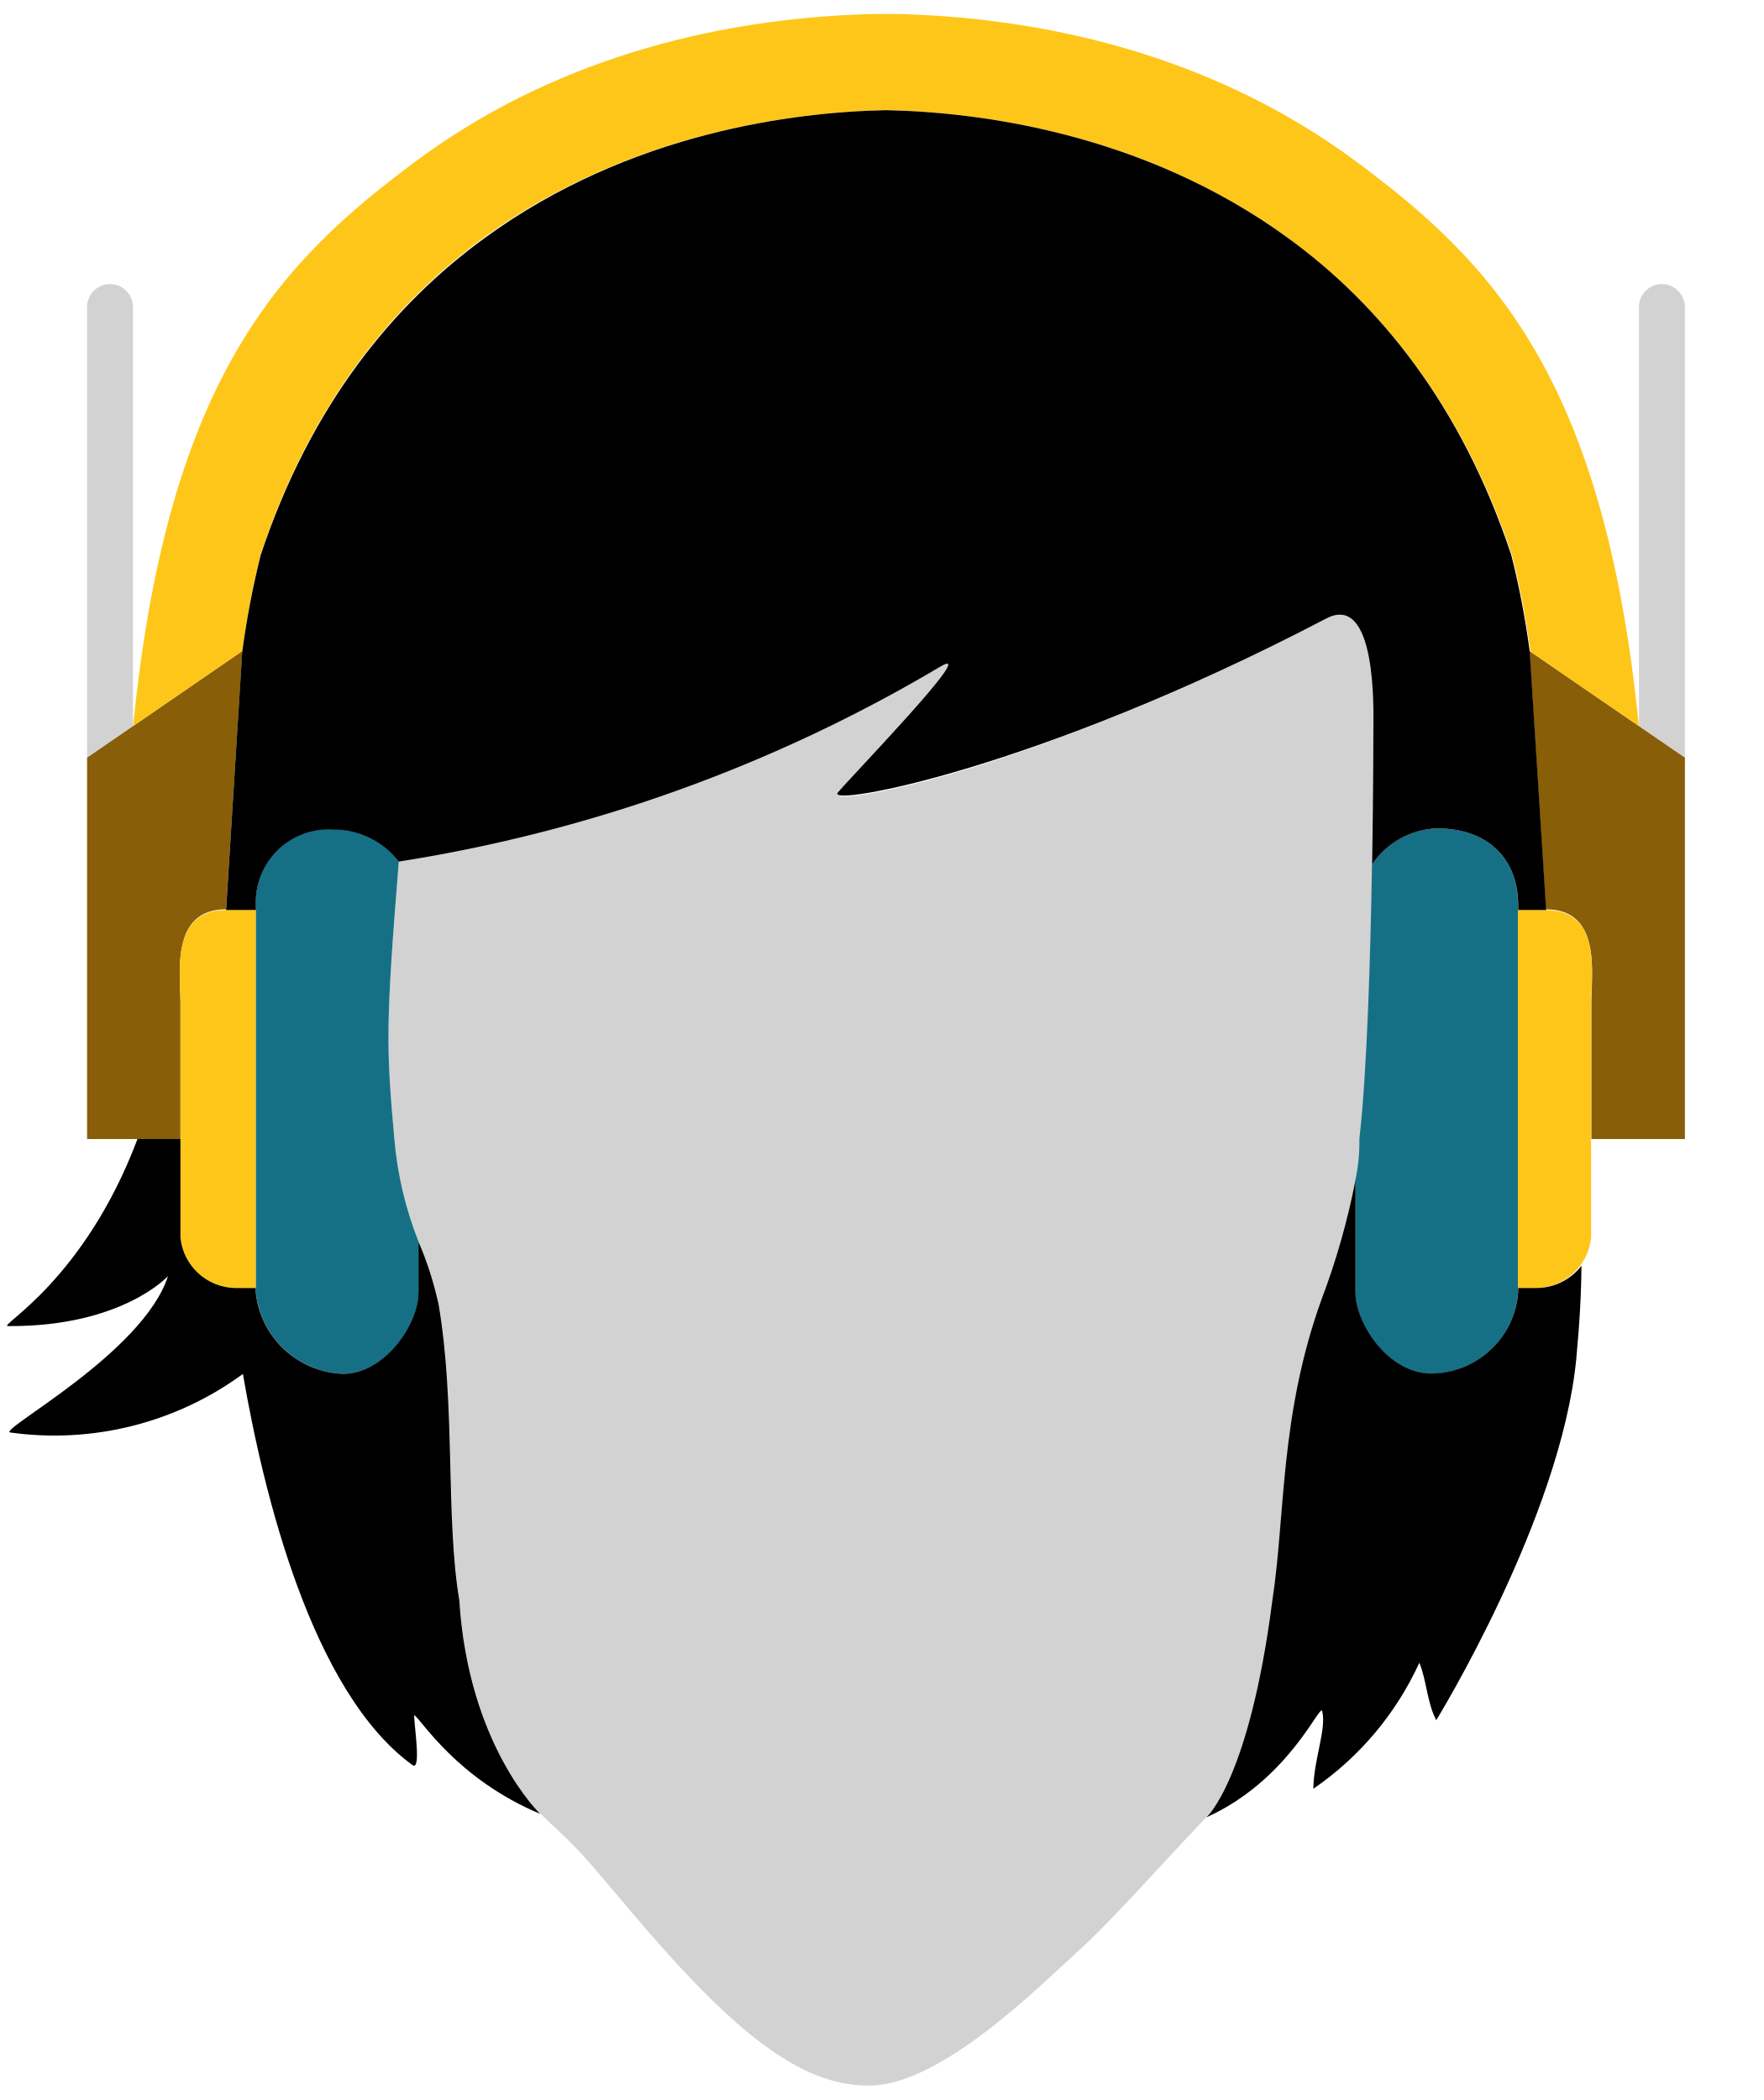
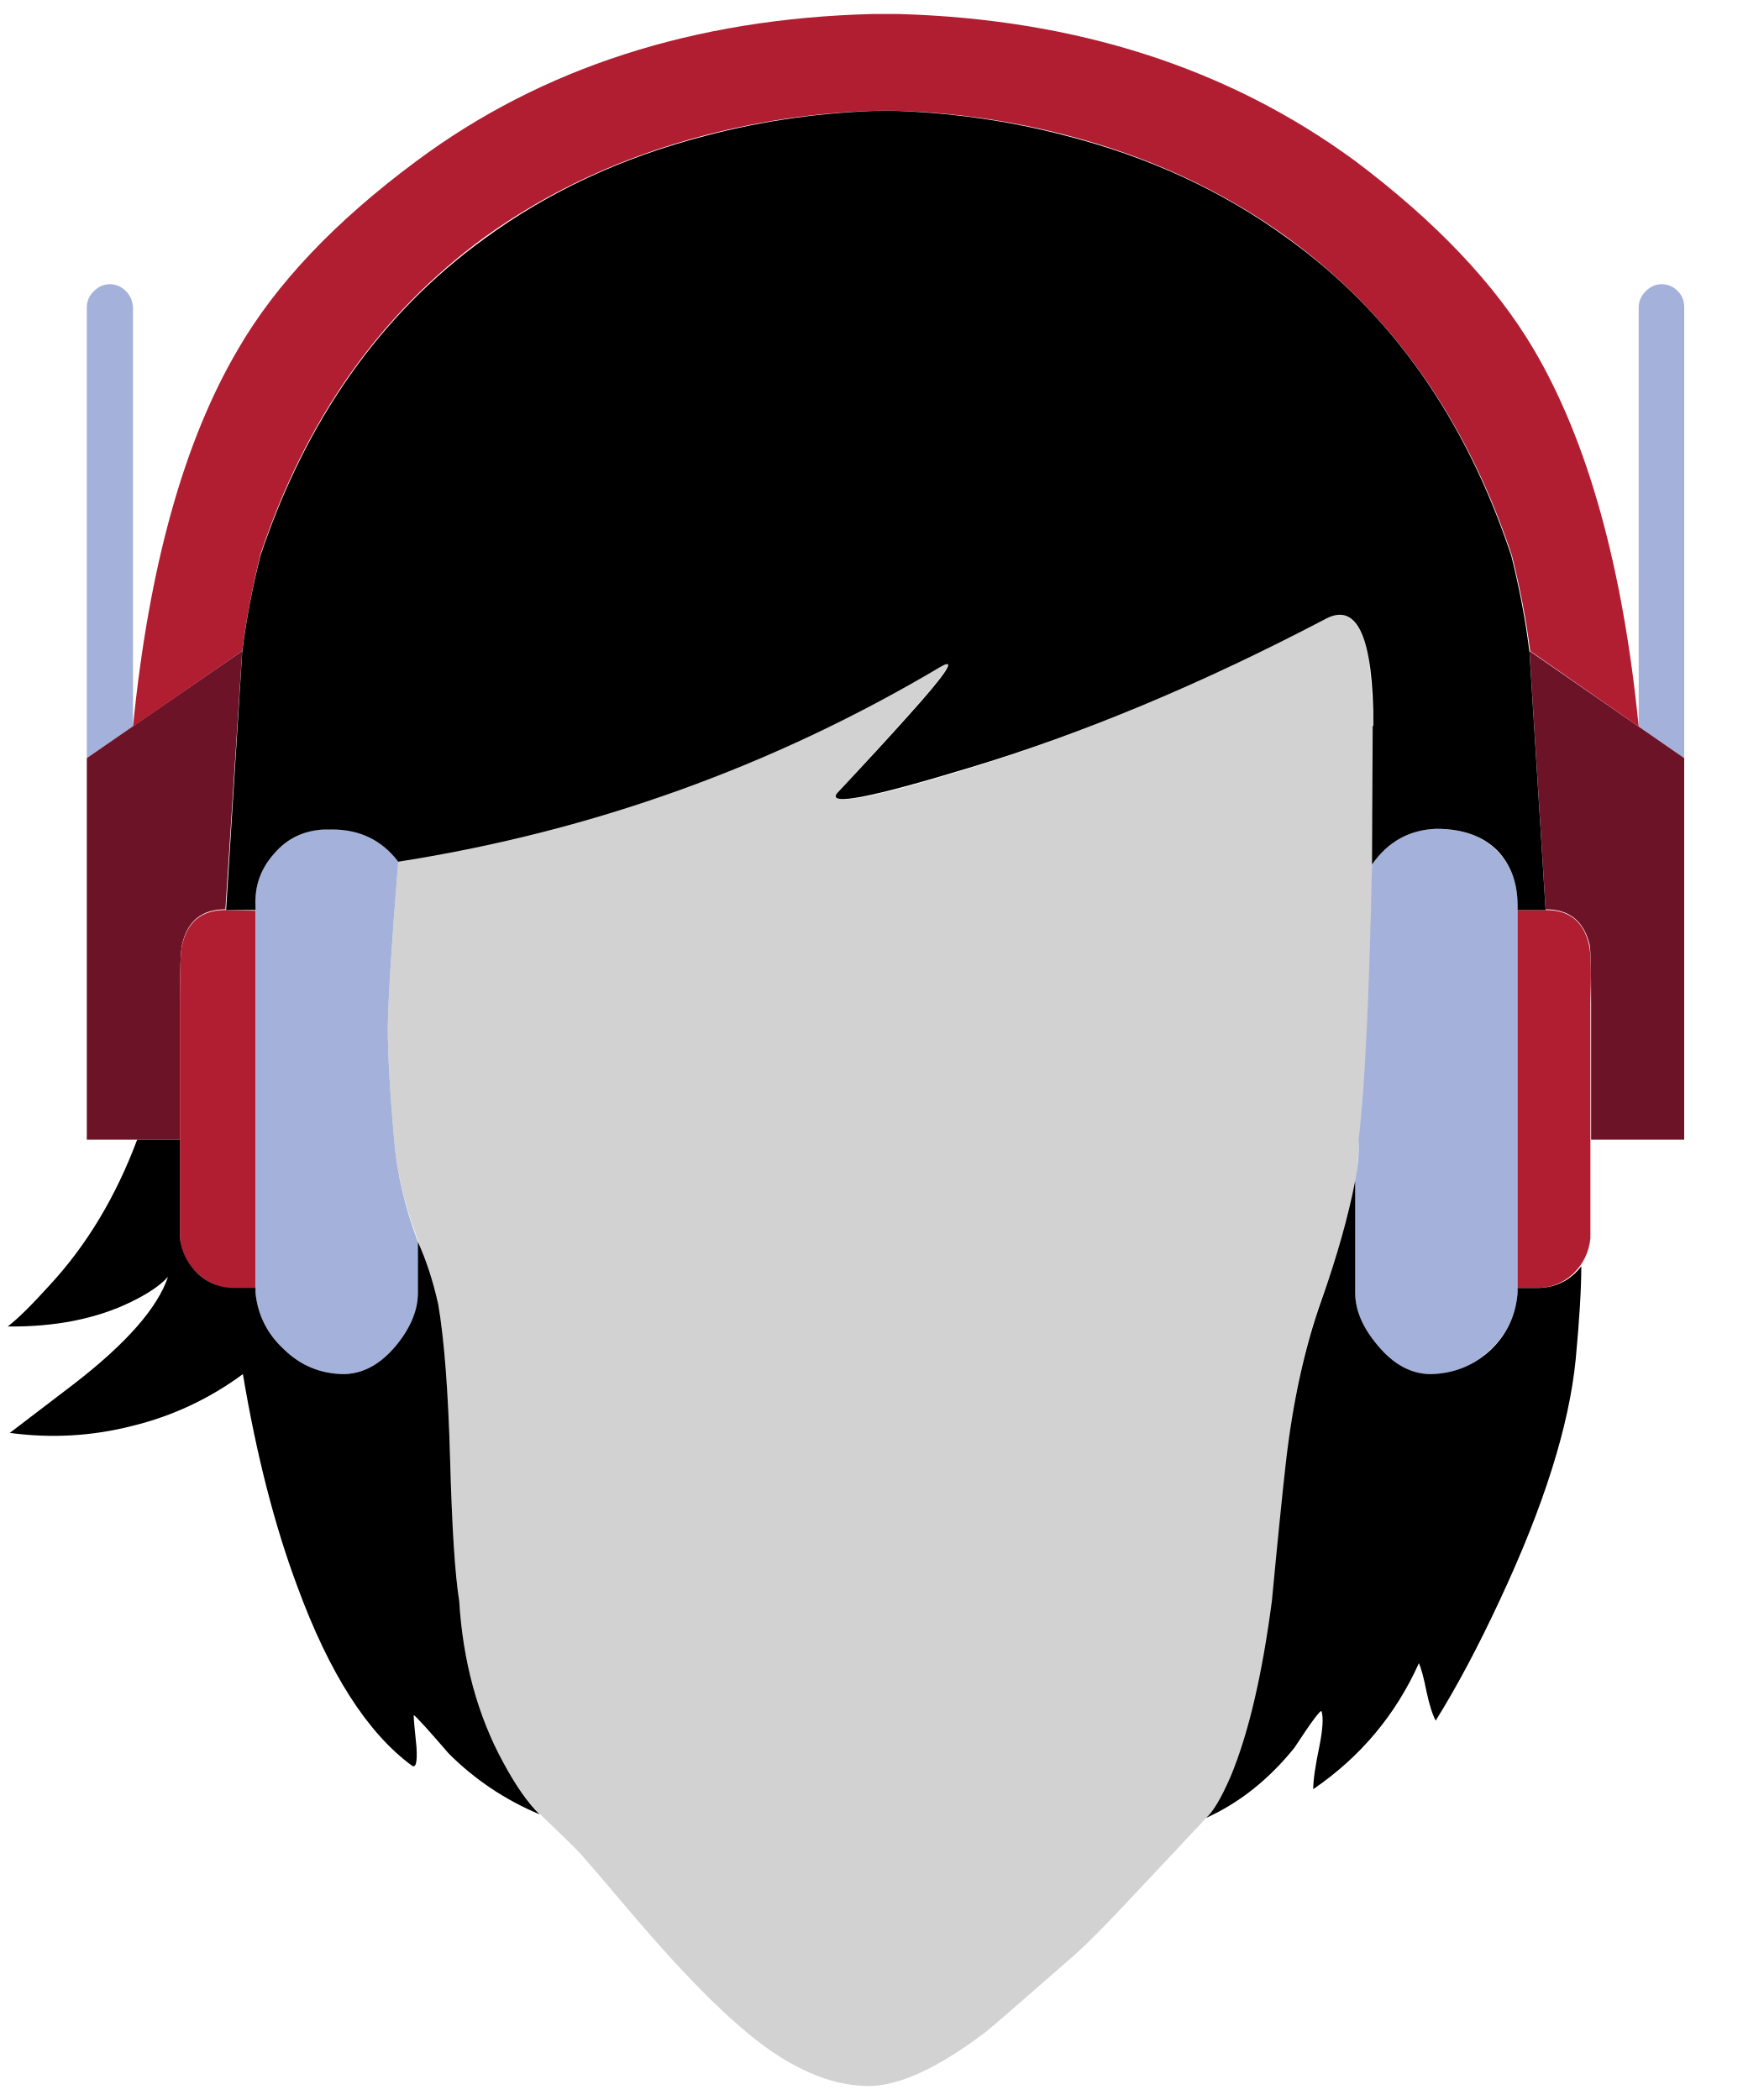
- <svg xmlns="http://www.w3.org/2000/svg" viewBox="0 0 126 150">
-   <path d="m7.86 20.29a1.64 1.64 0 0 0 -1.64 1.64v32.19l3.28-2.25v-29.94a1.65 1.65 0 0 0 -1.64-1.64z" fill="#d2d2d2" />
-   <path d="m17.31 46.5-11.09 7.62v27.24h6.67v-9.72c0-2.15-.72-6.69 3.26-6.69z" fill="#895e08" />
-   <path d="m118.71 20.29a1.64 1.64 0 0 0 -1.64 1.64v29.94l3.28 2.25v-32.19a1.65 1.65 0 0 0 -1.64-1.64z" fill="#d2d2d2" />
-   <path d="m109.25 46.5 11.1 7.62v27.24h-6.68v-9.72c0-2.15.73-6.69-3.25-6.69z" fill="#895e08" />
-   <path d="m16.15 65c-4 0-3.26 4.54-3.26 6.69v16.8a4 4 0 0 0 3.88 3.51h1.51v-27z" fill="#ffc61a" />
-   <path d="m0 0h126v150h-126z" fill="none" opacity=".6" />
-   <path d="m94.73 44.18c-20.68 10.82-35.73 13.61-34.9 12.46s10.35-10.82 7.32-9a108.83 108.83 0 0 1 -38.66 13.81c-.95 11.81-.92 13.32-.32 19.92.53 5.95 2.61 8.54 3.16 11.74 1.24 7.19.51 15.17 1.49 21.2.65 10.4 5.79 15.25 5.79 15.25 3.18 3 2.47 2.28 6.48 7 7.33 8.66 12.1 12.44 17 12.41 5.14 0 12.23-7.19 14.71-9.41s5.36-5.53 9.4-9.8c0 0 3.06-2.67 4.71-15.48.94-6.09.49-13.23 3.52-21.53 3-8.14 2.71-11.46 2.71-11.46 1-8.54 1-29.48 1-29.48-.04-1.06.2-9.52-3.41-7.63z" fill="#d2d2d2" />
-   <path d="m102.63 59.17a5.86 5.86 0 0 0 -4.63 2.56c-.11 6.62-.36 14.94-.9 19.59a13.53 13.53 0 0 1 -.29 3v8c0 2.28 2.41 5.81 5.39 5.81a6.27 6.27 0 0 0 6.23-5.81v-27.67c.01-3.1-1.94-5.48-5.8-5.48z" fill="#167085" />
-   <path d="m28.17 81.37c-.59-6.6-.63-8.11.32-19.88a5.86 5.86 0 0 0 -4.71-2.29 5.19 5.19 0 0 0 -5.5 5.45v27.67a6.5 6.5 0 0 0 6.23 5.81c3 0 5.39-3.53 5.39-5.81v-3.63a25.8 25.8 0 0 1 -1.73-7.32z" fill="#167085" />
-   <path d="m110.42 65h-2v27h1.35a4 4 0 0 0 3.88-3.58v-16.78c.02-2.15.75-6.64-3.23-6.64z" fill="#ffc61a" />
-   <path d="m109.25 46.5 7.81 5.36c-2.49-25.13-10.71-33.29-20.24-40.36-9.37-6.94-20.82-10.18-32.6-10.5h-.94-.94c-11.8.3-23.23 3.54-32.59 10.48-9.54 7.09-17.75 15.25-20.24 40.38l7.8-5.36a63.45 63.45 0 0 1 1.32-6.93c3.57-10.75 9.48-17.91 16-22.65 10.37-7.49 22.17-8.92 28.65-9.05 6.48.13 18.33 1.56 28.72 9.13 6.51 4.74 12.41 11.9 16 22.65a61.37 61.37 0 0 1 1.32 6.92z" fill="#ffc61a" />
-   <path d="m32.81 114.31c-1-6-.25-14-1.49-21.2a24.57 24.57 0 0 0 -1.43-4.42v3.63c0 2.28-2.41 5.81-5.39 5.81a6.5 6.5 0 0 1 -6.23-5.81v-.32h-1.5a4 4 0 0 1 -3.88-3.58v-7.06h-3.07c-3.82 10.14-9.97 13.35-9.26 13.36 8.15.06 11.44-3.57 11.44-3.57-1.78 5.52-12.18 11-11.27 11.17a22.79 22.79 0 0 0 16.62-4.18c1.47 8.53 4.91 22.69 12.09 27.92.68.55.14-2.81.14-3.56.55.36 3.05 4.56 9 7.06.02 0-5.12-4.85-5.77-15.25z" />
-   <path d="m109.79 92h-1.35v.3a6.27 6.27 0 0 1 -6.23 5.81c-3 0-5.39-3.53-5.39-5.81v-8a52.05 52.05 0 0 1 -2.42 8.5c-3 8.3-2.58 15.44-3.52 21.53-1.65 12.81-4.71 15.48-4.71 15.48 5.89-2.65 8.12-8.18 8.27-7.59.33 1.26-.61 3.47-.63 5.55a22 22 0 0 0 7.57-9c.52 1.23.55 2.86 1.21 4.1 0 0 8.9-14.46 10-25.8.25-2.64.36-4.81.37-6.66a4.06 4.06 0 0 1 -3.17 1.59z" />
-   <path d="m98.1 51.84s0 4.35-.09 9.89a5.86 5.86 0 0 1 4.62-2.56c3.86 0 5.81 2.38 5.81 5.48v.35h2l-1.17-18.43a61.37 61.37 0 0 0 -1.32-6.92c-3.59-10.8-9.49-17.96-15.95-22.65-10.39-7.57-22.24-9-28.72-9.13-6.48.13-18.28 1.56-28.66 9.13-6.51 4.74-12.42 11.9-16 22.65a63.45 63.45 0 0 0 -1.32 6.93l-1.15 18.42h2.13v-.3a5.19 5.19 0 0 1 5.5-5.45 5.86 5.86 0 0 1 4.71 2.29 108.83 108.83 0 0 0 38.66-13.91c3-1.81-6.53 8-7.32 9s14.22-1.63 34.9-12.45c3.61-1.89 3.37 6.57 3.37 7.66z" />
+ <svg xmlns="http://www.w3.org/2000/svg" xmlns:xlink="http://www.w3.org/1999/xlink" version="1.1" preserveAspectRatio="none" x="0px" y="0px" width="126px" height="150px" viewBox="0 0 126 150">
+   <defs>
+     <g id="Layer0_0_FILL">
+       <path fill="#A4B2DB" stroke="none" d=" M 9.5 21.95 Q 9.45 21.25 9 20.8 8.5 20.3 7.85 20.3 7.2 20.3 6.7 20.8 6.2 21.3 6.2 21.95 L 6.2 54.15 9.5 51.9 9.5 21.95 Z" />
+     </g>
+     <g id="Layer0_1_FILL">
+       <path fill="#6D1327" stroke="none" d=" M 12.85 71.65 Q 12.85 68.15 13 67.5 13.55 64.95 16.1 64.95 L 17.3 46.5 6.2 54.15 6.2 81.4 12.85 81.4 12.85 71.65 Z" />
+     </g>
+     <g id="Layer0_2_FILL">
+       <path fill="#A4B2DB" stroke="none" d=" M 117.55 20.8 Q 117.05 21.3 117.05 21.95 L 117.05 51.9 120.3 54.15 120.3 21.95 Q 120.3 21.25 119.85 20.8 119.35 20.3 118.7 20.3 118.05 20.3 117.55 20.8 Z" />
+     </g>
+     <g id="Layer0_3_FILL">
+       <path fill="#6D1327" stroke="none" d=" M 113.55 67.5 Q 113.65 68.05 113.65 71.65 L 113.65 81.4 120.3 81.4 120.3 54.15 109.25 46.5 110.4 64.95 Q 112.95 64.95 113.55 67.5 Z" />
+     </g>
+     <g id="Layer0_4_FILL">
+       <path fill="#B11E31" stroke="none" d=" M 13 67.55 Q 12.85 68.1 12.85 71.7 L 12.85 88.5 Q 13.05 90 14.15 91 15.25 92 16.75 92.05 L 18.25 92.05 18.25 65.05 16.1 65 Q 13.55 65 13 67.55 Z" />
+     </g>
+     <g id="Layer0_5_FILL">
+       <path fill="#D2D2D2" stroke="none" d=" M 97.75 46.9 Q 96.95 43 94.7 44.2 81.25 51.2 69.2 54.9 58.8 58.1 59.8 56.65 62.8 53.4 64.9 51.05 68.95 46.55 67.15 47.65 49.3 58.2 28.45 61.5 27.75 70.1 27.7 73.4 27.7 76.3 28.15 81.4 28.45 84.85 29.75 88.3 31.15 92.2 31.3 93.15 31.95 96.95 32.15 104.2 32.35 111.5 32.8 114.35 33.2 120.85 35.95 125.9 37.3 128.4 38.6 129.6 40.95 131.85 41.5 132.45 42 133 45.05 136.6 50.7 143.25 54.45 146.05 58.45 149 62.05 149 65.3 149 70.4 145.15 71.15 144.55 76.8 139.6 78.3 138.25 80.9 135.45 84.2 131.95 86.2 129.8 86.95 129.15 87.95 126.85 89.85 122.3 90.9 114.3 91.5 107.95 91.9 104.35 92.6 97.8 94.4 92.75 96.3 87.7 96.9 84 L 97.1 81.3 Q 97.75 75.95 98 63.35 L 98.1 51.85 Q 97.9 47.85 97.75 46.9 Z" />
+     </g>
+     <g id="Layer0_6_FILL">
+       <path fill="#A4B2DB" stroke="none" d=" M 106.95 60.8 Q 105.4 59.2 102.6 59.2 99.6 59.3 98 61.75 97.7 76.05 97.05 81.35 97.1 82.75 96.8 84.35 L 96.8 92.35 Q 96.8 94.2 98.35 96.1 100.05 98.15 102.15 98.15 104.6 98.15 106.4 96.45 108.2 94.8 108.4 92.35 L 108.4 64.7 Q 108.4 62.25 106.95 60.8 Z" />
+     </g>
+     <g id="Layer0_7_FILL">
+       <path fill="#A4B2DB" stroke="none" d=" M 28.45 61.5 Q 26.7 59.15 23.75 59.25 21.6 59.1 20 60.55 18.4 61.95 18.25 64.1 L 18.25 92.35 Q 18.5 94.75 20.3 96.4 22.05 98.1 24.5 98.15 26.6 98.15 28.3 96.1 29.85 94.2 29.85 92.35 L 29.85 88.7 Q 28.45 85 28.15 81.4 27.7 76.3 27.7 73.4 27.75 70.1 28.45 61.5 Z" />
+     </g>
+     <g id="Layer0_8_FILL">
+       <path fill="#B11E31" stroke="none" d=" M 110.4 65 L 108.4 65 108.4 92 109.75 92 Q 111.25 92 112.35 91 113.45 89.95 113.6 88.45 L 113.6 71.65 Q 113.7 68.3 113.5 67.5 112.95 65 110.4 65 Z" />
+     </g>
+     <g id="Layer0_9_FILL">
+       <path fill="#B11E31" stroke="none" d=" M 109.55 24.95 Q 105.45 18 96.8 11.5 83.25 1.55 64.2 1 L 62.3 1 Q 43.2 1.5 29.75 11.5 21.05 17.95 17 24.95 11.2 34.8 9.5 51.9 L 17.3 46.5 Q 17.7 43.3 18.6 39.6 23.45 25.1 34.6 16.95 41.55 11.95 50.4 9.65 56.75 8 63.25 7.9 69.8 8 76.15 9.65 85.05 11.95 92 17 103.15 25.15 108 39.7 108.89 43.261 109.3 46.5 L 117.05 51.9 Q 115.35 34.8 109.55 24.95 Z" />
+     </g>
+     <g id="Layer0_10_FILL">
+       <path fill="#000000" stroke="none" d=" M 3.5 91.85 Q 1.6 93.95 0.55 94.75 5.65 94.8 9.35 93 11.2 92.1 12 91.2 10.9 94.5 5.35 98.8 2.65 100.85 0.7 102.35 5.15 102.95 9.45 101.85 13.75 100.8 17.35 98.15 18.8 106.8 21.25 113.35 24.65 122.6 29.4 126.1 29.85 126.45 29.75 124.8 29.55 122.9 29.55 122.5 29.85 122.7 32.05 125.25 34.85 128.05 38.55 129.6 37.3 128.4 35.95 125.9 33.2 120.85 32.8 114.35 32.35 111.55 32.15 104.2 31.95 96.95 31.3 93.15 30.75 90.7 29.85 88.7 L 29.85 92.35 Q 29.85 94.2 28.3 96.1 26.6 98.15 24.5 98.15 22.05 98.1 20.3 96.4 18.5 94.75 18.25 92.35 L 18.25 92 16.75 92 Q 15.25 92 14.15 91 13.05 89.95 12.85 88.45 L 12.85 81.4 9.8 81.4 Q 7.5 87.55 3.5 91.85 Z" />
+     </g>
+     <g id="Layer0_11_FILL">
+       <path fill="#000000" stroke="none" d=" M 96.8 92.35 L 96.8 84.35 Q 96.05 88.2 94.4 92.85 92.6 97.9 91.85 104.45 91.45 108 90.85 114.35 89.8 122.35 87.9 126.9 86.9 129.2 86.15 129.85 89.7 128.25 92.45 124.85 94.35 121.95 94.4 122.25 94.6 122.9 94.25 124.7 93.8 126.85 93.8 127.8 98.85 124.35 101.35 118.8 101.6 119.35 101.9 120.85 102.2 122.25 102.55 122.9 104.8 119.3 107.15 114.25 111.85 104.2 112.55 97.1 112.95 92.85 112.95 90.45 111.75 92 109.75 92 L 108.4 92 108.4 92.35 Q 108.2 94.8 106.45 96.45 104.65 98.1 102.2 98.15 100.1 98.15 98.4 96.1 96.8 94.2 96.8 92.35 Z" />
+     </g>
+     <g id="Layer0_12_FILL">
+       <path fill="#000000" stroke="none" d=" M 107.95 39.7 Q 103.05 25 92 17.05 85.1 12 76.15 9.7 69.9 8.05 63.25 7.9 56.65 8.05 50.4 9.7 41.5 12 34.6 17.05 23.5 25.1 18.6 39.7 17.7 43.3 17.3 46.6 L 16.15 65 18.25 65 18.25 64.7 Q 18.15 62.55 19.6 60.95 21 59.35 23.15 59.25 L 23.75 59.25 Q 26.7 59.25 28.45 61.55 49.2 58.3 67.15 47.65 69 46.55 64.9 51.1 62.8 53.45 59.8 56.65 58.7 58.05 69.2 54.85 81.35 51.2 94.7 44.2 98.1 42.4 98.1 51.85 L 98.05 51.85 98 61.75 Q 99.7 59.3 102.6 59.2 105.4 59.2 106.95 60.75 108.4 62.25 108.4 64.7 L 108.4 65 110.4 65 109.25 46.6 Q 108.85 43.3 107.95 39.7 Z" />
+     </g>
+   </defs>
+   <g transform="matrix( 1, 0, 0, 1, 0,0) ">
+     <use xlink:href="#Layer0_0_FILL" />
+   </g>
+   <g transform="matrix( 1, 0, 0, 1, 0,0) ">
+     <use xlink:href="#Layer0_1_FILL" />
+   </g>
+   <g transform="matrix( 1, 0, 0, 1, 0,0) ">
+     <use xlink:href="#Layer0_2_FILL" />
+   </g>
+   <g transform="matrix( 1, 0, 0, 1, 0,0) ">
+     <use xlink:href="#Layer0_3_FILL" />
+   </g>
+   <g transform="matrix( 1, 0, 0, 1, 0,0) ">
+     <use xlink:href="#Layer0_4_FILL" />
+   </g>
+   <g transform="matrix( 1, 0, 0, 1, 0,0) ">
+     <use xlink:href="#Layer0_5_FILL" />
+   </g>
+   <g transform="matrix( 1, 0, 0, 1, 0,0) ">
+     <use xlink:href="#Layer0_6_FILL" />
+   </g>
+   <g transform="matrix( 1, 0, 0, 1, 0,0) ">
+     <use xlink:href="#Layer0_7_FILL" />
+   </g>
+   <g transform="matrix( 1, 0, 0, 1, 0,0) ">
+     <use xlink:href="#Layer0_8_FILL" />
+   </g>
+   <g transform="matrix( 1, 0, 0, 1, 0,0) ">
+     <use xlink:href="#Layer0_9_FILL" />
+   </g>
+   <g transform="matrix( 1, 0, 0, 1, 0,0) ">
+     <use xlink:href="#Layer0_10_FILL" />
+   </g>
+   <g transform="matrix( 1, 0, 0, 1, 0,0) ">
+     <use xlink:href="#Layer0_11_FILL" />
+   </g>
+   <g transform="matrix( 1, 0, 0, 1, 0,0) ">
+     <use xlink:href="#Layer0_12_FILL" />
+   </g>
</svg>
